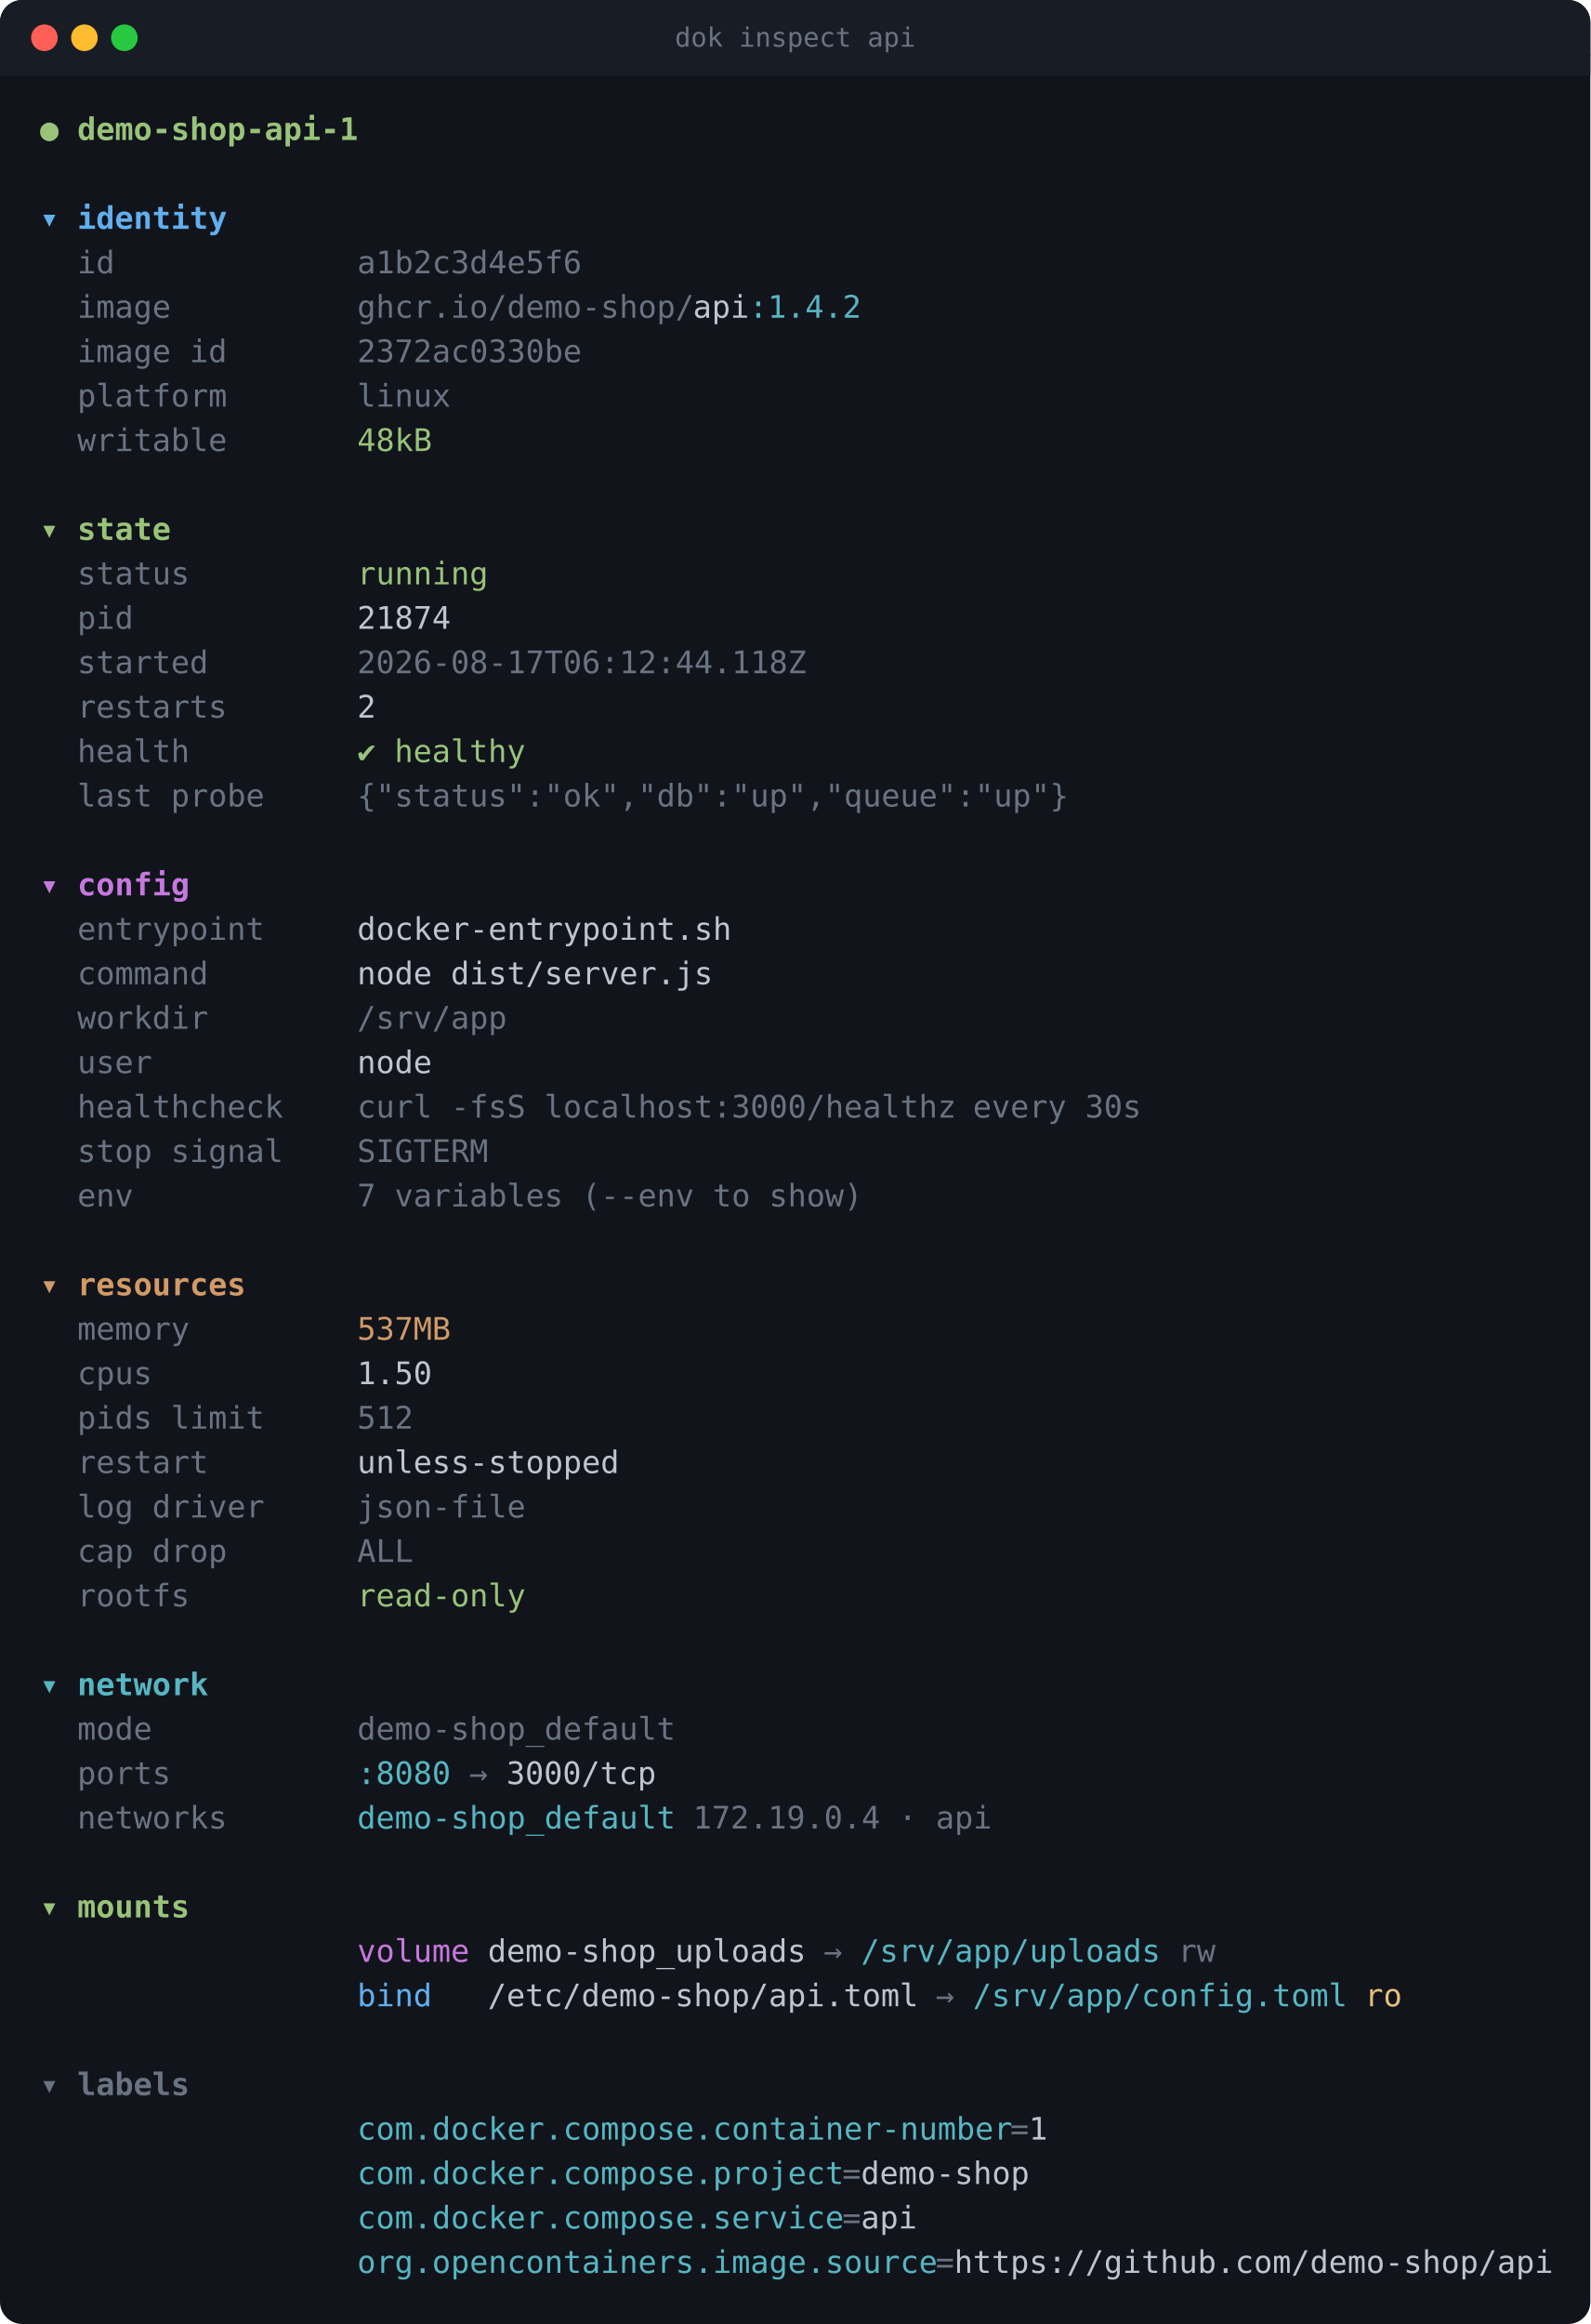
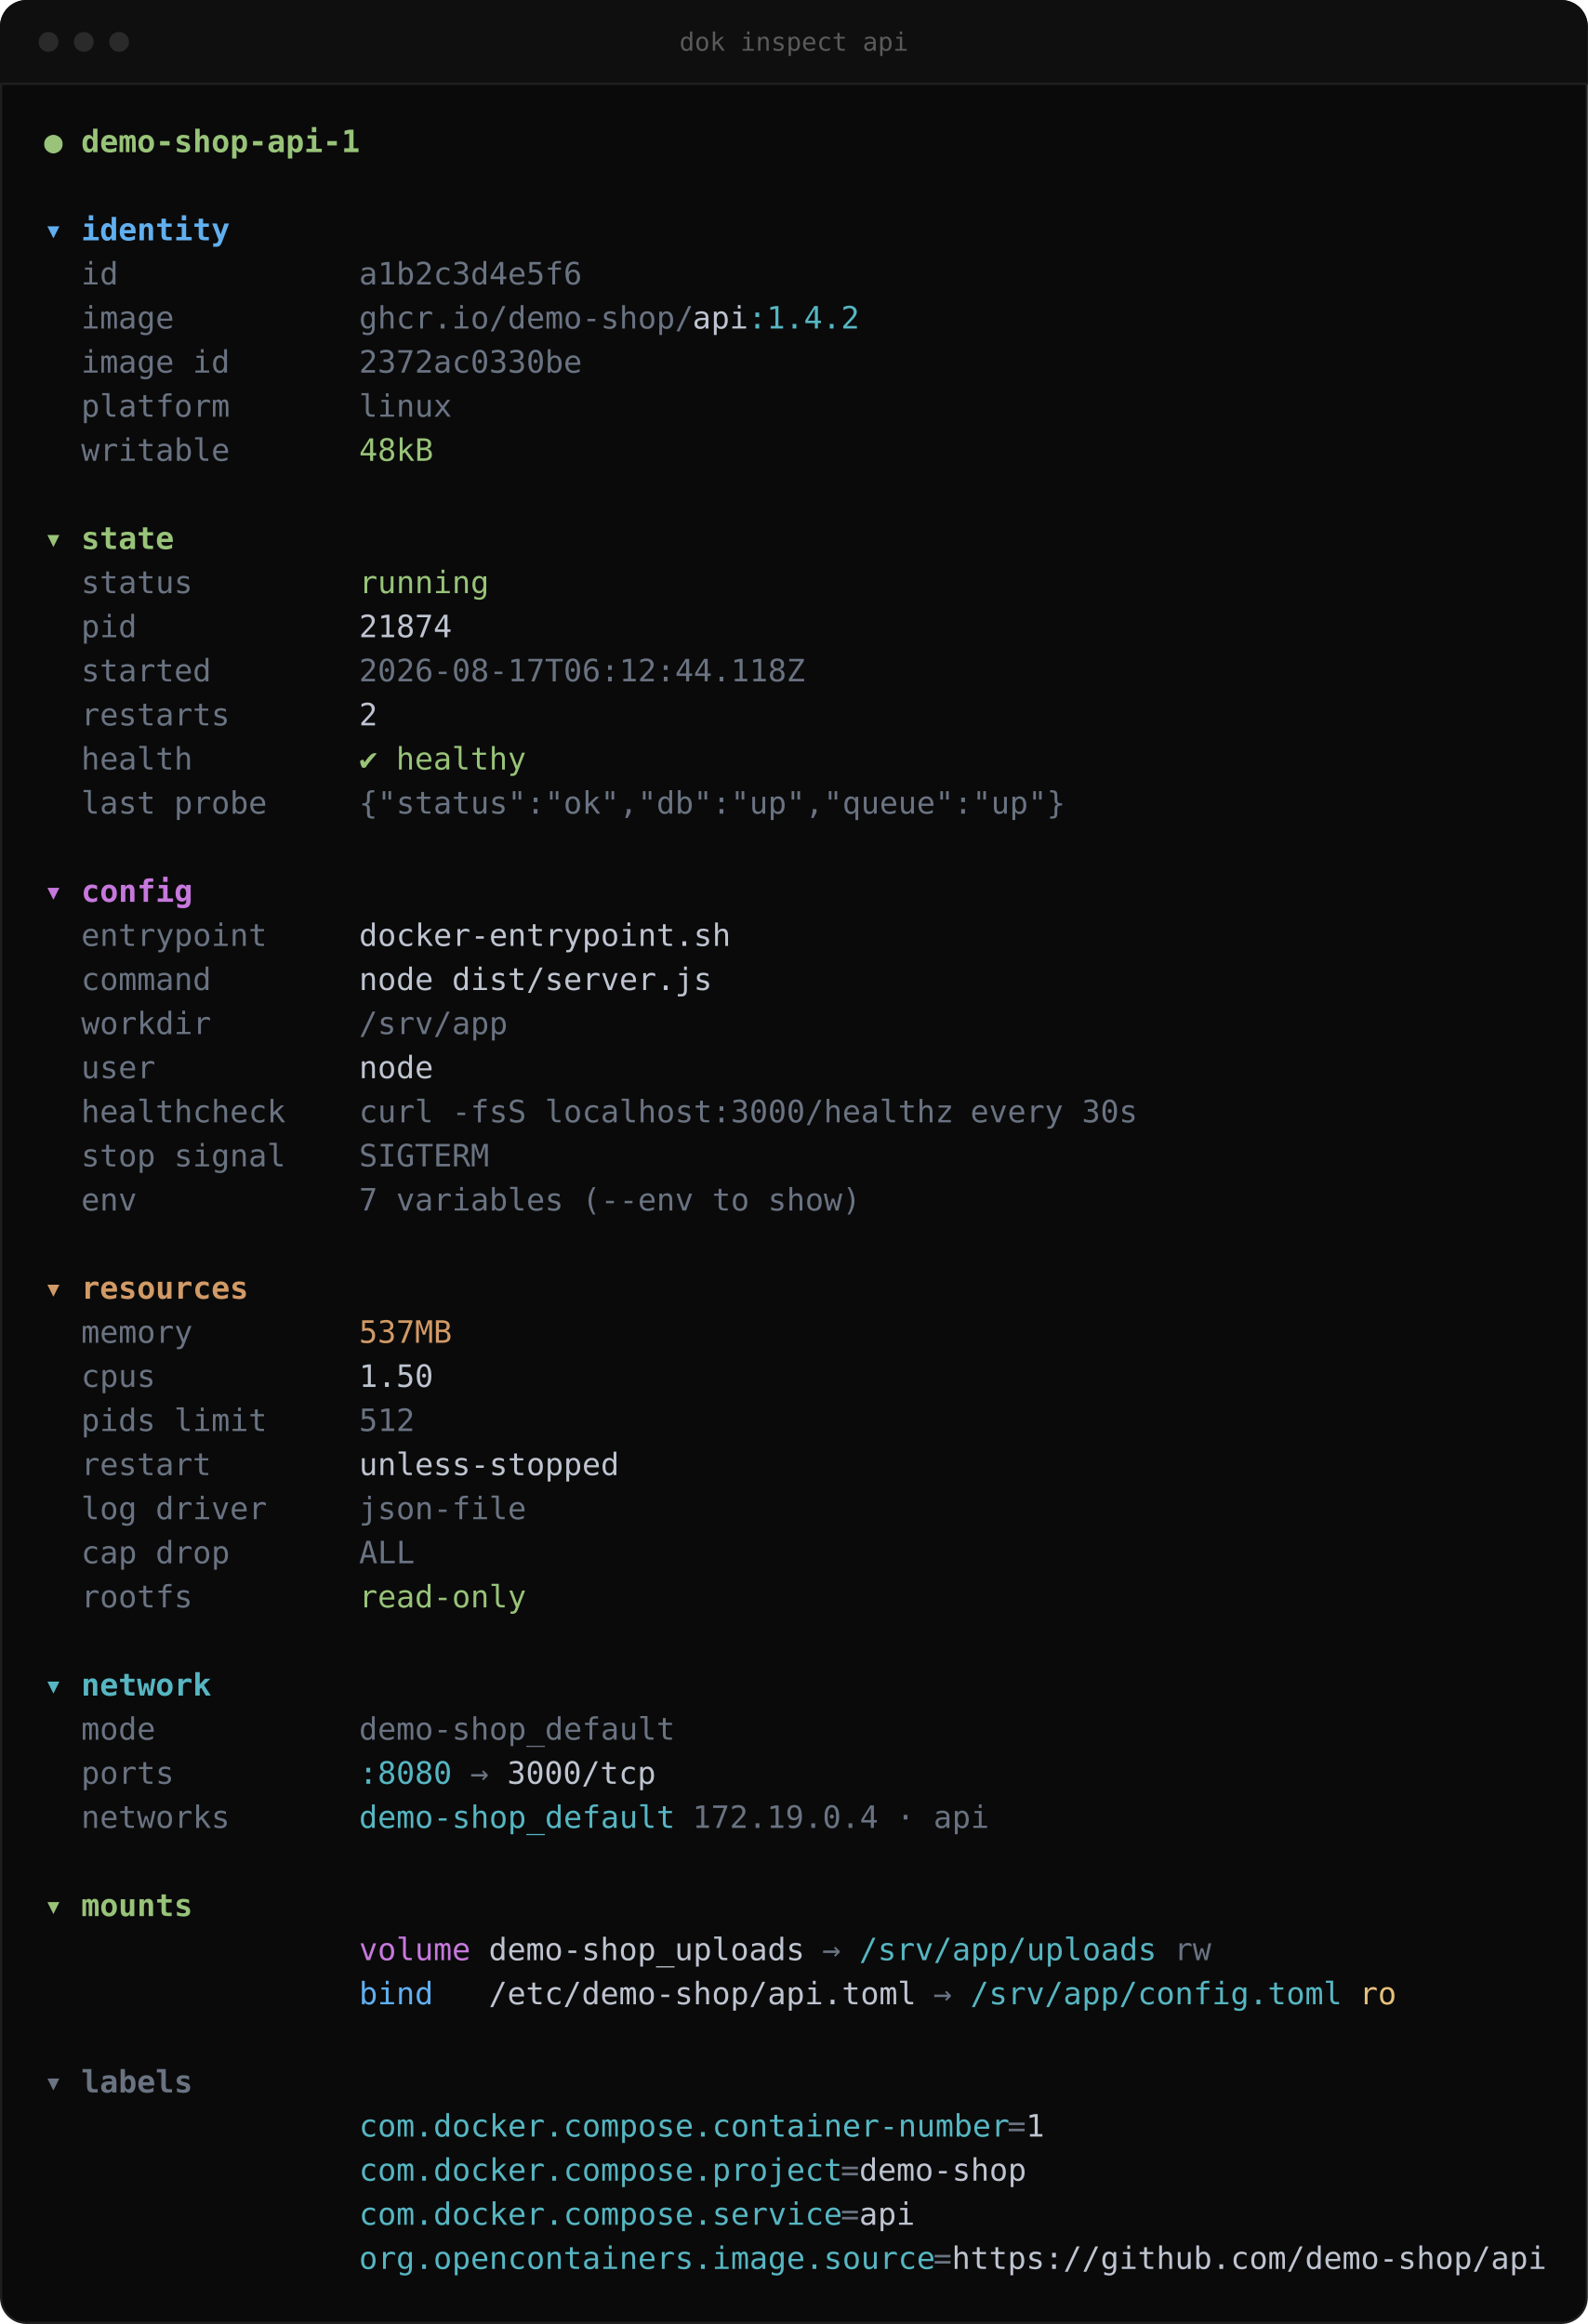
- <svg xmlns="http://www.w3.org/2000/svg" width="716" height="1046" viewBox="0 0 716 1046" font-family="JetBrains Mono, SFMono-Regular, Menlo, Consolas, monospace" font-size="14">
-   <rect width="716" height="1046" rx="10" fill="#11141b" />
-   <rect width="716" height="34" rx="10" fill="#181c25" />
-   <rect y="24" width="716" height="10" fill="#181c25" />
-   <circle cx="20" cy="17" r="6" fill="#ff5f57" />
-   <circle cx="38" cy="17" r="6" fill="#febc2e" />
-   <circle cx="56" cy="17" r="6" fill="#28c840" />
-   <text x="358" y="21" fill="#6a7382" font-size="12" text-anchor="middle">dok inspect api</text>
-   <text y="63.0" xml:space="preserve">
-     <tspan x="18.0" fill="#98c379">●</tspan>
-     <tspan x="34.8" fill="#98c379" font-weight="bold">demo-shop-api-1</tspan>
+ <svg xmlns="http://www.w3.org/2000/svg" width="720" height="1054" viewBox="0 0 720 1054" font-family="JetBrains Mono, SFMono-Regular, Menlo, Consolas, monospace" font-size="14">
+   <rect x=".5" y=".5" width="719" height="1053" rx="11.5" fill="#0a0a0a" stroke="#1f1f1f" />
+   <path d="M0 12a12 12 0 0 1 12-12h696a12 12 0 0 1 12 12v26H0z" fill="#0f0f0f" />
+   <path d="M0 38h720" stroke="#1f1f1f" />
+   <circle cx="22" cy="19" r="4.5" fill="#2a2a2a" />
+   <circle cx="38" cy="19" r="4.5" fill="#2a2a2a" />
+   <circle cx="54" cy="19" r="4.5" fill="#2a2a2a" />
+   <text x="360" y="23" fill="#5a5a5a" font-size="11.5" text-anchor="middle">dok inspect api</text>
+   <text y="69.0" xml:space="preserve">
+     <tspan x="20.0" fill="#98c379">●</tspan>
+     <tspan x="36.8" fill="#98c379" font-weight="bold">demo-shop-api-1</tspan>
  </text>
-   <text y="103.0" xml:space="preserve">
-     <tspan x="18.0" fill="#61afef">▾</tspan>
-     <tspan x="34.8" fill="#61afef" font-weight="bold">identity</tspan>
+   <text y="109.0" xml:space="preserve">
+     <tspan x="20.0" fill="#61afef">▾</tspan>
+     <tspan x="36.8" fill="#61afef" font-weight="bold">identity</tspan>
  </text>
-   <text y="123.0" xml:space="preserve">
-     <tspan x="34.8" fill="#6a7382">id            </tspan>
-     <tspan x="160.8" fill="#6a7382">a1b2c3d4e5f6</tspan>
+   <text y="129.0" xml:space="preserve">
+     <tspan x="36.8" fill="#6a7382">id            </tspan>
+     <tspan x="162.8" fill="#6a7382">a1b2c3d4e5f6</tspan>
  </text>
-   <text y="143.0" xml:space="preserve">
-     <tspan x="34.8" fill="#6a7382">image         </tspan>
-     <tspan x="160.8" fill="#6a7382">ghcr.io/demo-shop/</tspan>
-     <tspan x="312.0" fill="#bec4d0">api</tspan>
-     <tspan x="337.2" fill="#56b6c2">:1.4.2</tspan>
+   <text y="149.0" xml:space="preserve">
+     <tspan x="36.8" fill="#6a7382">image         </tspan>
+     <tspan x="162.8" fill="#6a7382">ghcr.io/demo-shop/</tspan>
+     <tspan x="314.0" fill="#bec4d0">api</tspan>
+     <tspan x="339.2" fill="#56b6c2">:1.4.2</tspan>
  </text>
-   <text y="163.0" xml:space="preserve">
-     <tspan x="34.8" fill="#6a7382">image id      </tspan>
-     <tspan x="160.8" fill="#6a7382">2372ac0330be</tspan>
+   <text y="169.0" xml:space="preserve">
+     <tspan x="36.8" fill="#6a7382">image id      </tspan>
+     <tspan x="162.8" fill="#6a7382">2372ac0330be</tspan>
  </text>
-   <text y="183.0" xml:space="preserve">
-     <tspan x="34.8" fill="#6a7382">platform      </tspan>
-     <tspan x="160.8" fill="#6a7382">linux</tspan>
+   <text y="189.0" xml:space="preserve">
+     <tspan x="36.8" fill="#6a7382">platform      </tspan>
+     <tspan x="162.8" fill="#6a7382">linux</tspan>
  </text>
-   <text y="203.0" xml:space="preserve">
-     <tspan x="34.8" fill="#6a7382">writable      </tspan>
-     <tspan x="160.8" fill="#98c379">48kB</tspan>
+   <text y="209.0" xml:space="preserve">
+     <tspan x="36.8" fill="#6a7382">writable      </tspan>
+     <tspan x="162.8" fill="#98c379">48kB</tspan>
  </text>
-   <text y="243.0" xml:space="preserve">
-     <tspan x="18.0" fill="#98c379">▾</tspan>
-     <tspan x="34.8" fill="#98c379" font-weight="bold">state</tspan>
+   <text y="249.0" xml:space="preserve">
+     <tspan x="20.0" fill="#98c379">▾</tspan>
+     <tspan x="36.8" fill="#98c379" font-weight="bold">state</tspan>
  </text>
-   <text y="263.0" xml:space="preserve">
-     <tspan x="34.8" fill="#6a7382">status        </tspan>
-     <tspan x="160.8" fill="#98c379">running</tspan>
+   <text y="269.0" xml:space="preserve">
+     <tspan x="36.8" fill="#6a7382">status        </tspan>
+     <tspan x="162.8" fill="#98c379">running</tspan>
  </text>
-   <text y="283.0" xml:space="preserve">
-     <tspan x="34.8" fill="#6a7382">pid           </tspan>
-     <tspan x="160.8" fill="#bec4d0">21874</tspan>
+   <text y="289.0" xml:space="preserve">
+     <tspan x="36.8" fill="#6a7382">pid           </tspan>
+     <tspan x="162.8" fill="#bec4d0">21874</tspan>
  </text>
-   <text y="303.0" xml:space="preserve">
-     <tspan x="34.8" fill="#6a7382">started       </tspan>
-     <tspan x="160.8" fill="#6a7382">2026-08-17T06:12:44.118Z</tspan>
+   <text y="309.0" xml:space="preserve">
+     <tspan x="36.8" fill="#6a7382">started       </tspan>
+     <tspan x="162.8" fill="#6a7382">2026-08-17T06:12:44.118Z</tspan>
  </text>
-   <text y="323.0" xml:space="preserve">
-     <tspan x="34.8" fill="#6a7382">restarts      </tspan>
-     <tspan x="160.8" fill="#bec4d0">2</tspan>
+   <text y="329.0" xml:space="preserve">
+     <tspan x="36.8" fill="#6a7382">restarts      </tspan>
+     <tspan x="162.8" fill="#bec4d0">2</tspan>
  </text>
-   <text y="343.0" xml:space="preserve">
-     <tspan x="34.8" fill="#6a7382">health        </tspan>
-     <tspan x="160.8" fill="#98c379">✔</tspan>
-     <tspan x="177.6" fill="#98c379">healthy</tspan>
+   <text y="349.0" xml:space="preserve">
+     <tspan x="36.8" fill="#6a7382">health        </tspan>
+     <tspan x="162.8" fill="#98c379">✔</tspan>
+     <tspan x="179.6" fill="#98c379">healthy</tspan>
  </text>
-   <text y="363.0" xml:space="preserve">
-     <tspan x="34.8" fill="#6a7382">last probe    </tspan>
-     <tspan x="160.8" fill="#6a7382">{"status":"ok","db":"up","queue":"up"}</tspan>
+   <text y="369.0" xml:space="preserve">
+     <tspan x="36.8" fill="#6a7382">last probe    </tspan>
+     <tspan x="162.8" fill="#6a7382">{"status":"ok","db":"up","queue":"up"}</tspan>
  </text>
-   <text y="403.0" xml:space="preserve">
-     <tspan x="18.0" fill="#c678dd">▾</tspan>
-     <tspan x="34.8" fill="#c678dd" font-weight="bold">config</tspan>
+   <text y="409.0" xml:space="preserve">
+     <tspan x="20.0" fill="#c678dd">▾</tspan>
+     <tspan x="36.8" fill="#c678dd" font-weight="bold">config</tspan>
  </text>
-   <text y="423.0" xml:space="preserve">
-     <tspan x="34.8" fill="#6a7382">entrypoint    </tspan>
-     <tspan x="160.8" fill="#bec4d0">docker-entrypoint.sh</tspan>
+   <text y="429.0" xml:space="preserve">
+     <tspan x="36.8" fill="#6a7382">entrypoint    </tspan>
+     <tspan x="162.8" fill="#bec4d0">docker-entrypoint.sh</tspan>
  </text>
-   <text y="443.0" xml:space="preserve">
-     <tspan x="34.8" fill="#6a7382">command       </tspan>
-     <tspan x="160.8" fill="#bec4d0">node dist/server.js</tspan>
+   <text y="449.0" xml:space="preserve">
+     <tspan x="36.8" fill="#6a7382">command       </tspan>
+     <tspan x="162.8" fill="#bec4d0">node dist/server.js</tspan>
  </text>
-   <text y="463.0" xml:space="preserve">
-     <tspan x="34.8" fill="#6a7382">workdir       </tspan>
-     <tspan x="160.8" fill="#6a7382">/srv/app</tspan>
+   <text y="469.0" xml:space="preserve">
+     <tspan x="36.8" fill="#6a7382">workdir       </tspan>
+     <tspan x="162.8" fill="#6a7382">/srv/app</tspan>
  </text>
-   <text y="483.0" xml:space="preserve">
-     <tspan x="34.8" fill="#6a7382">user          </tspan>
-     <tspan x="160.8" fill="#bec4d0">node</tspan>
+   <text y="489.0" xml:space="preserve">
+     <tspan x="36.8" fill="#6a7382">user          </tspan>
+     <tspan x="162.8" fill="#bec4d0">node</tspan>
  </text>
-   <text y="503.0" xml:space="preserve">
-     <tspan x="34.8" fill="#6a7382">healthcheck   </tspan>
-     <tspan x="160.8" fill="#6a7382">curl -fsS localhost:3000/healthz</tspan>
-     <tspan x="438.0" fill="#6a7382">every 30s</tspan>
+   <text y="509.0" xml:space="preserve">
+     <tspan x="36.8" fill="#6a7382">healthcheck   </tspan>
+     <tspan x="162.8" fill="#6a7382">curl -fsS localhost:3000/healthz</tspan>
+     <tspan x="440.0" fill="#6a7382">every 30s</tspan>
  </text>
-   <text y="523.0" xml:space="preserve">
-     <tspan x="34.8" fill="#6a7382">stop signal   </tspan>
-     <tspan x="160.8" fill="#6a7382">SIGTERM</tspan>
+   <text y="529.0" xml:space="preserve">
+     <tspan x="36.8" fill="#6a7382">stop signal   </tspan>
+     <tspan x="162.8" fill="#6a7382">SIGTERM</tspan>
  </text>
-   <text y="543.0" xml:space="preserve">
-     <tspan x="34.8" fill="#6a7382">env           </tspan>
-     <tspan x="160.8" fill="#6a7382">7 variables (--env to show)</tspan>
+   <text y="549.0" xml:space="preserve">
+     <tspan x="36.8" fill="#6a7382">env           </tspan>
+     <tspan x="162.8" fill="#6a7382">7 variables (--env to show)</tspan>
  </text>
-   <text y="583.0" xml:space="preserve">
-     <tspan x="18.0" fill="#d19a66">▾</tspan>
-     <tspan x="34.8" fill="#d19a66" font-weight="bold">resources</tspan>
+   <text y="589.0" xml:space="preserve">
+     <tspan x="20.0" fill="#d19a66">▾</tspan>
+     <tspan x="36.8" fill="#d19a66" font-weight="bold">resources</tspan>
  </text>
-   <text y="603.0" xml:space="preserve">
-     <tspan x="34.8" fill="#6a7382">memory        </tspan>
-     <tspan x="160.8" fill="#d19a66">537MB</tspan>
+   <text y="609.0" xml:space="preserve">
+     <tspan x="36.8" fill="#6a7382">memory        </tspan>
+     <tspan x="162.8" fill="#d19a66">537MB</tspan>
  </text>
-   <text y="623.0" xml:space="preserve">
-     <tspan x="34.8" fill="#6a7382">cpus          </tspan>
-     <tspan x="160.8" fill="#bec4d0">1.50</tspan>
+   <text y="629.0" xml:space="preserve">
+     <tspan x="36.8" fill="#6a7382">cpus          </tspan>
+     <tspan x="162.8" fill="#bec4d0">1.50</tspan>
  </text>
-   <text y="643.0" xml:space="preserve">
-     <tspan x="34.8" fill="#6a7382">pids limit    </tspan>
-     <tspan x="160.8" fill="#6a7382">512</tspan>
+   <text y="649.0" xml:space="preserve">
+     <tspan x="36.8" fill="#6a7382">pids limit    </tspan>
+     <tspan x="162.8" fill="#6a7382">512</tspan>
  </text>
-   <text y="663.0" xml:space="preserve">
-     <tspan x="34.8" fill="#6a7382">restart       </tspan>
-     <tspan x="160.8" fill="#bec4d0">unless-stopped</tspan>
+   <text y="669.0" xml:space="preserve">
+     <tspan x="36.8" fill="#6a7382">restart       </tspan>
+     <tspan x="162.8" fill="#bec4d0">unless-stopped</tspan>
  </text>
-   <text y="683.0" xml:space="preserve">
-     <tspan x="34.8" fill="#6a7382">log driver    </tspan>
-     <tspan x="160.8" fill="#6a7382">json-file</tspan>
+   <text y="689.0" xml:space="preserve">
+     <tspan x="36.8" fill="#6a7382">log driver    </tspan>
+     <tspan x="162.8" fill="#6a7382">json-file</tspan>
  </text>
-   <text y="703.0" xml:space="preserve">
-     <tspan x="34.8" fill="#6a7382">cap drop      </tspan>
-     <tspan x="160.8" fill="#6a7382">ALL</tspan>
+   <text y="709.0" xml:space="preserve">
+     <tspan x="36.8" fill="#6a7382">cap drop      </tspan>
+     <tspan x="162.8" fill="#6a7382">ALL</tspan>
  </text>
-   <text y="723.0" xml:space="preserve">
-     <tspan x="34.8" fill="#6a7382">rootfs        </tspan>
-     <tspan x="160.8" fill="#98c379">read-only</tspan>
+   <text y="729.0" xml:space="preserve">
+     <tspan x="36.8" fill="#6a7382">rootfs        </tspan>
+     <tspan x="162.8" fill="#98c379">read-only</tspan>
  </text>
-   <text y="763.0" xml:space="preserve">
-     <tspan x="18.0" fill="#56b6c2">▾</tspan>
-     <tspan x="34.8" fill="#56b6c2" font-weight="bold">network</tspan>
+   <text y="769.0" xml:space="preserve">
+     <tspan x="20.0" fill="#56b6c2">▾</tspan>
+     <tspan x="36.8" fill="#56b6c2" font-weight="bold">network</tspan>
  </text>
-   <text y="783.0" xml:space="preserve">
-     <tspan x="34.8" fill="#6a7382">mode          </tspan>
-     <tspan x="160.8" fill="#6a7382">demo-shop_default</tspan>
+   <text y="789.0" xml:space="preserve">
+     <tspan x="36.8" fill="#6a7382">mode          </tspan>
+     <tspan x="162.8" fill="#6a7382">demo-shop_default</tspan>
  </text>
-   <text y="803.0" xml:space="preserve">
-     <tspan x="34.8" fill="#6a7382">ports         </tspan>
-     <tspan x="160.8" fill="#56b6c2">:8080</tspan>
-     <tspan x="211.2" fill="#6a7382">→</tspan>
-     <tspan x="228.0" fill="#bec4d0">3000/tcp</tspan>
+   <text y="809.0" xml:space="preserve">
+     <tspan x="36.8" fill="#6a7382">ports         </tspan>
+     <tspan x="162.8" fill="#56b6c2">:8080</tspan>
+     <tspan x="213.2" fill="#6a7382">→</tspan>
+     <tspan x="230.0" fill="#bec4d0">3000/tcp</tspan>
  </text>
-   <text y="823.0" xml:space="preserve">
-     <tspan x="34.8" fill="#6a7382">networks      </tspan>
-     <tspan x="160.8" fill="#56b6c2">demo-shop_default</tspan>
-     <tspan x="312.0" fill="#6a7382">172.19.0.4</tspan>
-     <tspan x="396.0" fill="#6a7382"> · api</tspan>
+   <text y="829.0" xml:space="preserve">
+     <tspan x="36.8" fill="#6a7382">networks      </tspan>
+     <tspan x="162.8" fill="#56b6c2">demo-shop_default</tspan>
+     <tspan x="314.0" fill="#6a7382">172.19.0.4</tspan>
+     <tspan x="398.0" fill="#6a7382"> · api</tspan>
  </text>
-   <text y="863.0" xml:space="preserve">
-     <tspan x="18.0" fill="#98c379">▾</tspan>
-     <tspan x="34.8" fill="#98c379" font-weight="bold">mounts</tspan>
+   <text y="869.0" xml:space="preserve">
+     <tspan x="20.0" fill="#98c379">▾</tspan>
+     <tspan x="36.8" fill="#98c379" font-weight="bold">mounts</tspan>
  </text>
-   <text y="883.0" xml:space="preserve">
-     <tspan x="160.8" fill="#c678dd">volume</tspan>
-     <tspan x="219.6" fill="#bec4d0">demo-shop_uploads</tspan>
-     <tspan x="370.8" fill="#6a7382">→</tspan>
-     <tspan x="387.6" fill="#56b6c2">/srv/app/uploads</tspan>
-     <tspan x="530.4" fill="#6a7382">rw</tspan>
+   <text y="889.0" xml:space="preserve">
+     <tspan x="162.8" fill="#c678dd">volume</tspan>
+     <tspan x="221.6" fill="#bec4d0">demo-shop_uploads</tspan>
+     <tspan x="372.8" fill="#6a7382">→</tspan>
+     <tspan x="389.6" fill="#56b6c2">/srv/app/uploads</tspan>
+     <tspan x="532.4" fill="#6a7382">rw</tspan>
  </text>
-   <text y="903.0" xml:space="preserve">
-     <tspan x="160.8" fill="#61afef">bind  </tspan>
-     <tspan x="219.6" fill="#bec4d0">/etc/demo-shop/api.toml</tspan>
-     <tspan x="421.2" fill="#6a7382">→</tspan>
-     <tspan x="438.0" fill="#56b6c2">/srv/app/config.toml</tspan>
-     <tspan x="614.4" fill="#e5c07b">ro</tspan>
+   <text y="909.0" xml:space="preserve">
+     <tspan x="162.8" fill="#61afef">bind  </tspan>
+     <tspan x="221.6" fill="#bec4d0">/etc/demo-shop/api.toml</tspan>
+     <tspan x="423.2" fill="#6a7382">→</tspan>
+     <tspan x="440.0" fill="#56b6c2">/srv/app/config.toml</tspan>
+     <tspan x="616.4" fill="#e5c07b">ro</tspan>
  </text>
-   <text y="943.0" xml:space="preserve">
-     <tspan x="18.0" fill="#6a7382">▾</tspan>
-     <tspan x="34.8" fill="#6a7382" font-weight="bold">labels</tspan>
+   <text y="949.0" xml:space="preserve">
+     <tspan x="20.0" fill="#6a7382">▾</tspan>
+     <tspan x="36.8" fill="#6a7382" font-weight="bold">labels</tspan>
  </text>
-   <text y="963.0" xml:space="preserve">
-     <tspan x="160.8" fill="#56b6c2">com.docker.compose.container-number</tspan>
-     <tspan x="454.8" fill="#6a7382">=</tspan>
-     <tspan x="463.2" fill="#bec4d0">1</tspan>
+   <text y="969.0" xml:space="preserve">
+     <tspan x="162.8" fill="#56b6c2">com.docker.compose.container-number</tspan>
+     <tspan x="456.8" fill="#6a7382">=</tspan>
+     <tspan x="465.2" fill="#bec4d0">1</tspan>
  </text>
-   <text y="983.0" xml:space="preserve">
-     <tspan x="160.8" fill="#56b6c2">com.docker.compose.project</tspan>
-     <tspan x="379.2" fill="#6a7382">=</tspan>
-     <tspan x="387.6" fill="#bec4d0">demo-shop</tspan>
+   <text y="989.0" xml:space="preserve">
+     <tspan x="162.8" fill="#56b6c2">com.docker.compose.project</tspan>
+     <tspan x="381.2" fill="#6a7382">=</tspan>
+     <tspan x="389.6" fill="#bec4d0">demo-shop</tspan>
  </text>
-   <text y="1003.0" xml:space="preserve">
-     <tspan x="160.8" fill="#56b6c2">com.docker.compose.service</tspan>
-     <tspan x="379.2" fill="#6a7382">=</tspan>
-     <tspan x="387.6" fill="#bec4d0">api</tspan>
+   <text y="1009.0" xml:space="preserve">
+     <tspan x="162.8" fill="#56b6c2">com.docker.compose.service</tspan>
+     <tspan x="381.2" fill="#6a7382">=</tspan>
+     <tspan x="389.6" fill="#bec4d0">api</tspan>
  </text>
-   <text y="1023.0" xml:space="preserve">
-     <tspan x="160.8" fill="#56b6c2">org.opencontainers.image.source</tspan>
-     <tspan x="421.2" fill="#6a7382">=</tspan>
-     <tspan x="429.6" fill="#bec4d0">https://github.com/demo-shop/api</tspan>
+   <text y="1029.0" xml:space="preserve">
+     <tspan x="162.8" fill="#56b6c2">org.opencontainers.image.source</tspan>
+     <tspan x="423.2" fill="#6a7382">=</tspan>
+     <tspan x="431.6" fill="#bec4d0">https://github.com/demo-shop/api</tspan>
  </text>
</svg>
